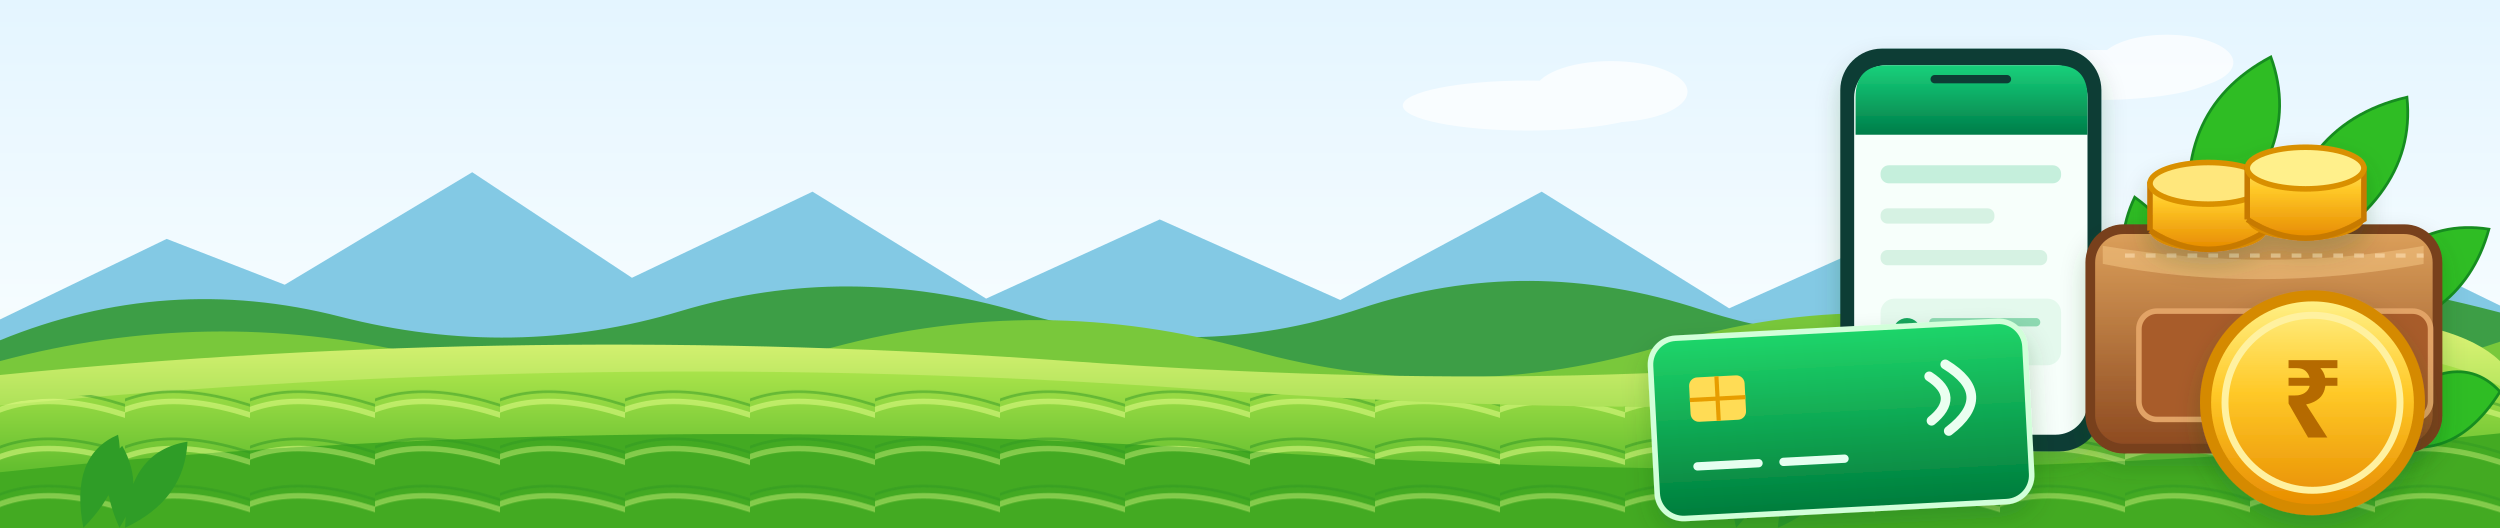
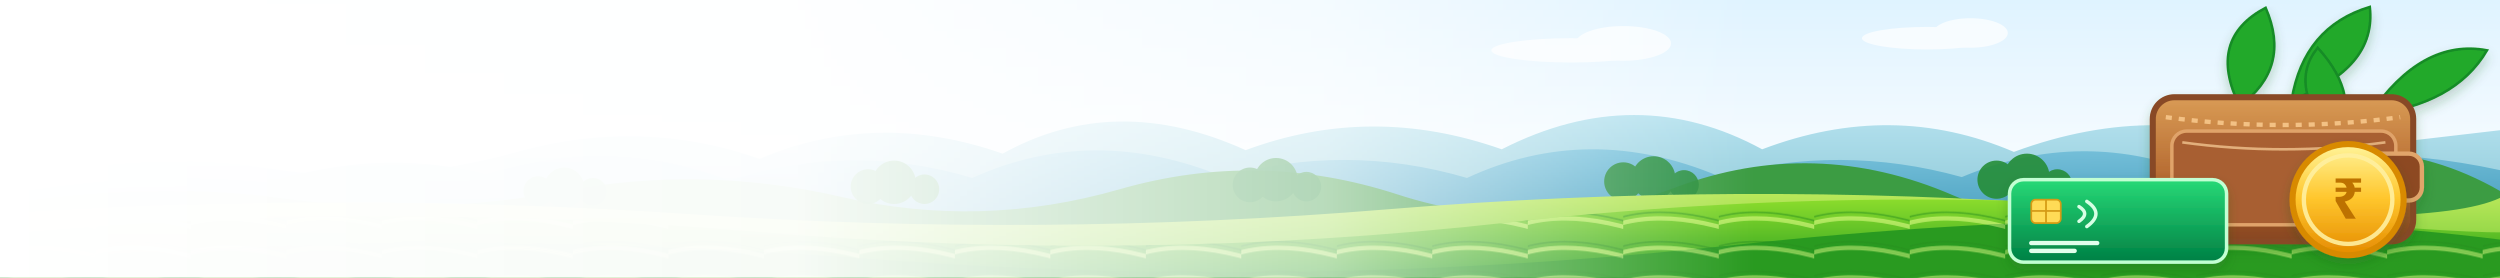
- <svg xmlns="http://www.w3.org/2000/svg" width="1800" height="380" viewBox="0 0 1800 380">
+ <svg xmlns="http://www.w3.org/2000/svg" width="2880" height="320" viewBox="0 0 2880 320">
  <defs>
-     <linearGradient id="sky" x2="0" y2="1">
-       <stop stop-color="#e4f5ff" />
-       <stop offset=".58" stop-color="#f5fcff" />
-       <stop offset="1" stop-color="#d7f2b2" />
+     <linearGradient id="sky" x1="0" y1="0" x2="0" y2="1">
+       <stop stop-color="#dff3ff" />
+       <stop offset=".55" stop-color="#f5fbff" />
+       <stop offset="1" stop-color="#e8f7dc" />
    </linearGradient>
-     <linearGradient id="field" x2="0" y2="1">
-       <stop stop-color="#b8eb50" />
-       <stop offset="1" stop-color="#3aa91f" />
+     <linearGradient id="mountain" x1="0" y1="0" x2=".4" y2="1">
+       <stop stop-color="#8ed1e8" />
+       <stop offset=".55" stop-color="#5daecb" />
+       <stop offset="1" stop-color="#3e91b2" />
    </linearGradient>
-     <linearGradient id="field2" x2="0" y2="1">
-       <stop stop-color="#e4f77a" />
-       <stop offset="1" stop-color="#65c52d" />
+     <linearGradient id="mountain2" x1="0" y1="0" x2="0" y2="1">
+       <stop stop-color="#b4e1ee" />
+       <stop offset="1" stop-color="#75b9c9" />
    </linearGradient>
-     <linearGradient id="card" x2="0" y2="1">
-       <stop stop-color="#20d66a" />
-       <stop offset="1" stop-color="#007c3c" />
+     <linearGradient id="fieldBack" x1="0" y1="0" x2="0" y2="1">
+       <stop stop-color="#b9e85a" />
+       <stop offset="1" stop-color="#70c735" />
    </linearGradient>
-     <linearGradient id="leather" x2="0" y2="1">
-       <stop stop-color="#dca05b" />
-       <stop offset="1" stop-color="#8d4a20" />
+     <linearGradient id="fieldFront" x1="0" y1="0" x2="0" y2="1">
+       <stop stop-color="#8bdc2c" />
+       <stop offset="1" stop-color="#259b20" />
    </linearGradient>
-     <linearGradient id="gold" x2="0" y2="1">
-       <stop stop-color="#fff28a" />
-       <stop offset=".45" stop-color="#ffc928" />
-       <stop offset="1" stop-color="#e78b00" />
+     <linearGradient id="wallet" x1="0" y1="0" x2="0" y2="1">
+       <stop stop-color="#d99b55" />
+       <stop offset=".55" stop-color="#b66b32" />
+       <stop offset="1" stop-color="#87451f" />
    </linearGradient>
-     <linearGradient id="phone" x2="0" y2="1">
-       <stop stop-color="#18d17b" />
-       <stop offset="1" stop-color="#007d49" />
+     <linearGradient id="gold" x1="0" y1="0" x2="0" y2="1">
+       <stop stop-color="#fff49a" />
+       <stop offset=".48" stop-color="#ffc72e" />
+       <stop offset="1" stop-color="#e58b00" />
    </linearGradient>
-     <filter id="shadow" x="-30%" y="-30%" width="160%" height="170%">
-       <feDropShadow dx="0" dy="9" stdDeviation="9" flood-color="#174d2c" flood-opacity=".22" />
+     <linearGradient id="greenCard" x1="0" y1="0" x2="0" y2="1">
+       <stop stop-color="#27d977" />
+       <stop offset="1" stop-color="#008044" />
+     </linearGradient>
+     <linearGradient id="fade" x1="0" y1="0" x2="1" y2="0">
+       <stop stop-color="#fff" stop-opacity="1" />
+       <stop offset=".32" stop-color="#fff" stop-opacity=".96" />
+       <stop offset=".53" stop-color="#fff" stop-opacity=".64" />
+       <stop offset=".7" stop-color="#fff" stop-opacity="0" />
+     </linearGradient>
+     <filter id="shadow" x="-25%" y="-30%" width="160%" height="180%">
+       <feDropShadow dx="0" dy="7" stdDeviation="7" flood-color="#24552c" flood-opacity=".24" />
    </filter>
-     <pattern id="rows" width="90" height="34" patternUnits="userSpaceOnUse">
-       <path d="M-20 34 Q25 0 110 34" fill="none" stroke="#e7ff8a" stroke-width="4" opacity=".65" />
-       <path d="M-20 27 Q25 -7 110 27" fill="none" stroke="#278f23" stroke-width="2" opacity=".55" />
+     <pattern id="cropRows" width="110" height="34" patternUnits="userSpaceOnUse">
+       <path d="M-40 36 Q30 -9 150 36" fill="none" stroke="#e6ff8b" stroke-width="5" opacity=".65" />
+       <path d="M-40 29 Q30 -16 150 29" fill="none" stroke="#278c1e" stroke-width="2" opacity=".55" />
    </pattern>
  </defs>
-   <rect width="1800" height="380" fill="url(#sky)" />
-   <g fill="#fff" opacity=".72">
-     <ellipse cx="1100" cy="76" rx="90" ry="18" />
-     <ellipse cx="1160" cy="66" rx="55" ry="22" />
-     <ellipse cx="1510" cy="54" rx="85" ry="18" />
-     <ellipse cx="1560" cy="45" rx="48" ry="20" />
+   <rect width="2880" height="320" fill="url(#sky)" />
+   <g fill="#fff" opacity=".7">
+     <ellipse cx="1810" cy="58" rx="92" ry="14" />
+     <ellipse cx="1870" cy="50" rx="55" ry="20" />
+     <ellipse cx="2220" cy="44" rx="75" ry="13" />
+     <ellipse cx="2270" cy="38" rx="43" ry="17" />
  </g>
-   <path d="M0 230 L120 172 205 205 340 124 455 200 585 138 710 215 835 158 965 216 1110 138 1245 222 1390 157 1510 220 1640 142 1800 220 V380 H0Z" fill="#83c9e4" />
-   <path d="M0 245 Q120 196 245 228 T490 224 T735 225 T980 222 T1225 223 T1470 217 T1800 225 V380 H0Z" fill="#3d9e46" />
-   <path d="M0 260 Q150 220 300 255 T600 250 T900 252 T1200 248 T1500 250 T1800 246 V380 H0Z" fill="#79c83b" />
-   <path d="M0 270 Q380 232 770 260 T1450 245 T1800 260 V380 H0Z" fill="url(#field2)" />
-   <path d="M0 292 Q430 250 860 280 T1500 270 T1800 278 V380 H0Z" fill="url(#field)" />
-   <path d="M0 290 Q430 250 860 280 T1500 270 T1800 278 V380 H0Z" fill="url(#rows)" opacity=".8" />
-   <path d="M0 340 Q430 294 900 325 T1800 312 V380 H0Z" fill="#43aa22" />
-   <path d="M0 340 Q430 294 900 325 T1800 312 V380 H0Z" fill="url(#rows)" opacity=".6" />
-   <g fill="#2f9d27">
-     <path d="M60 380q-10-52 25-67q7 35-25 67m30 0q2-55 45-62q-2 42-45 62m-4 0q-18-40 2-59q17 30-2 59" />
-     <path d="M1250 380q-12-50 22-68q9 35-22 68m30 0q5-55 47-60q-3 41-47 60" />
+   <path d="M0 210 Q170 172 310 194 T600 174 Q740 136 875 183 Q1010 126 1155 177 Q1285 105 1435 173 Q1580 119 1730 172 Q1885 93 2030 172 Q2180 115 2320 175 Q2490 112 2640 178 L2880 150 V320 H0Z" fill="url(#mountain2)" />
+   <path d="M0 225 Q160 195 310 210 Q440 170 560 201 Q700 155 840 208 Q980 163 1120 205 Q1260 142 1410 204 Q1550 164 1690 205 Q1830 140 1980 203 Q2120 165 2260 204 Q2400 145 2540 203 Q2700 157 2880 196 V320 H0Z" fill="url(#mountain)" />
+   <path d="M0 236 Q170 208 330 229 T650 220 T970 227 T1290 218 T1610 224 T1930 216 T2250 225 T2570 214 T2880 220 V320 H0Z" fill="#3c9c43" />
+   <g fill="#258d37" opacity=".9">
+     <circle cx="620" cy="220" r="17" />
+     <circle cx="650" cy="216" r="23" />
+     <circle cx="683" cy="221" r="16" />
+     <circle cx="1000" cy="215" r="20" />
+     <circle cx="1030" cy="210" r="25" />
+     <circle cx="1065" cy="218" r="17" />
+     <circle cx="1440" cy="213" r="20" />
+     <circle cx="1470" cy="207" r="25" />
+     <circle cx="1505" cy="215" r="17" />
+     <circle cx="1870" cy="209" r="22" />
+     <circle cx="1905" cy="205" r="25" />
+     <circle cx="1940" cy="213" r="17" />
+     <circle cx="2300" cy="207" r="22" />
+     <circle cx="2335" cy="203" r="26" />
+     <circle cx="2370" cy="212" r="17" />
+   </g>
+   <path d="M0 246 Q400 220 800 247 T1600 241 T2400 237 T2880 228 V320 H0Z" fill="url(#fieldBack)" />
+   <path d="M0 270 Q430 230 870 267 T1740 256 T2600 248 T2880 247 V320 H0Z" fill="url(#fieldFront)" />
+   <path d="M0 270 Q430 230 870 267 T1740 256 T2600 248 T2880 247 V320 H0Z" fill="url(#cropRows)" opacity=".85" />
+   <path d="M0 302 Q500 260 1000 298 T2000 282 T2880 276 V320 H0Z" fill="#299a20" />
+   <path d="M0 302 Q500 260 1000 298 T2000 282 T2880 276 V320 H0Z" fill="url(#cropRows)" opacity=".7" />
+   <g filter="url(#shadow)">
+     <g fill="#24a92b" stroke="#168c27" stroke-width="3">
+       <path d="M2580 122 Q2542 45 2610 9 Q2640 78 2580 122Z" />
+       <path d="M2640 115 Q2654 31 2730 8 Q2738 79 2640 115Z" />
+       <path d="M2730 132 Q2790 44 2865 58 Q2828 121 2730 132Z" />
+       <path d="M2690 164 Q2634 99 2670 55 Q2722 112 2690 164Z" />
+     </g>
+     <rect x="2480" y="112" width="300" height="166" rx="25" fill="url(#wallet)" stroke="#884a25" stroke-width="7" />
+     <path d="M2495 135 Q2630 153 2765 135" fill="none" stroke="#f3c184" stroke-width="5" stroke-dasharray="7 8" />
+     <rect x="2502" y="151" width="258" height="108" rx="17" fill="#a85f30" stroke="#e0a36a" stroke-width="4" />
+     <path d="M2514 164 Q2630 180 2748 164" fill="none" stroke="#f5c995" stroke-width="3" opacity=".75" />
+     <rect x="2705" y="177" width="85" height="54" rx="15" fill="#8d4a22" stroke="#e1a56b" stroke-width="5" />
+     <circle cx="2747" cy="204" r="8" fill="#f7cf82" />
  </g>
  <g filter="url(#shadow)">
-     <rect x="1325" y="35" width="188" height="290" rx="30" fill="#073d35" />
-     <rect x="1335" y="47" width="168" height="266" rx="23" fill="#f7fffb" />
-     <path d="M1336 70q0-23 23-23h122q22 0 22 23v27h-167z" fill="url(#phone)" />
-     <rect x="1390" y="54" width="58" height="6" rx="3" fill="#073d35" />
-     <rect x="1354" y="119" width="130" height="13" rx="6" fill="#c5efdc" />
-     <rect x="1354" y="150" width="82" height="11" rx="5" fill="#d6f2e3" />
-     <rect x="1354" y="180" width="120" height="11" rx="5" fill="#d6f2e3" />
-     <rect x="1354" y="215" width="130" height="48" rx="10" fill="#e4f9ed" />
-     <circle cx="1373" cy="239" r="10" fill="#12a65b" />
-     <path d="M1392 232h74m-74 14h55" stroke="#8dd9b1" stroke-width="6" stroke-linecap="round" />
-   </g>
-   <g fill="#2fbd24" stroke="#168d20" stroke-width="2">
-     <path d="M1580 176q-20-95 55-135q26 72-55 135Z" />
-     <path d="M1640 194q7-104 93-124q8 77-93 124Z" />
-     <path d="M1680 246q42-92 112-81q-20 73-112 81Z" />
-     <path d="M1575 274q-67-71-38-132q63 46 38 132Z" />
-     <path d="M1700 310q64-67 100-28q-39 62-100 28Z" />
+     <rect x="2315" y="207" width="250" height="95" rx="16" fill="url(#greenCard)" stroke="#c2ffd3" stroke-width="4" />
+     <rect x="2340" y="230" width="34" height="27" rx="5" fill="#ffdb57" stroke="#d69b12" stroke-width="2" />
+     <path d="M2340 243h34m-17-13v27" stroke="#d49a16" stroke-width="2" />
+     <path d="M2395 238q13 8 0 17m9-23q21 14 0 29" fill="none" stroke="#d7ffe5" stroke-width="4" stroke-linecap="round" />
+     <path d="M2340 280h76m-76 9h50" stroke="#e1ffec" stroke-width="5" stroke-linecap="round" />
  </g>
  <g filter="url(#shadow)">
-     <rect x="1505" y="165" width="250" height="158" rx="24" fill="url(#leather)" stroke="#78401f" stroke-width="7" />
-     <path d="M1514 190q110 22 231 0v-13q-110 20-231 0Z" fill="#f0bf7d" opacity=".6" />
-     <rect x="1540" y="224" width="210" height="78" rx="13" fill="#a85c2b" stroke="#e2a366" stroke-width="4" />
-     <path d="M1530 184h215" stroke="#f6d2a0" stroke-width="3" stroke-dasharray="7 8" opacity=".8" />
+     <circle cx="2705" cy="230" r="64" fill="url(#gold)" stroke="#d88a00" stroke-width="7" />
+     <circle cx="2705" cy="230" r="51" fill="none" stroke="#fff0a0" stroke-width="5" opacity=".9" />
+     <text x="2705" y="252" font-family="Arial,sans-serif" font-size="65" font-weight="700" text-anchor="middle" fill="#bd7200">₹</text>
  </g>
-   <g filter="url(#shadow)">
-     <ellipse cx="1590" cy="166" rx="42" ry="15" fill="#d98b00" />
-     <path d="M1548 166v-34q42-27 84 0v34q-42 27-84 0" fill="url(#gold)" stroke="#c77a00" stroke-width="4" />
-     <ellipse cx="1590" cy="132" rx="42" ry="15" fill="#ffe77b" stroke="#d99000" stroke-width="4" />
-     <ellipse cx="1660" cy="158" rx="42" ry="15" fill="#d98b00" />
-     <path d="M1618 158v-37q42-27 84 0v37q-42 27-84 0" fill="url(#gold)" stroke="#c77a00" stroke-width="4" />
-     <ellipse cx="1660" cy="121" rx="42" ry="15" fill="#fff08b" stroke="#d99000" stroke-width="4" />
-   </g>
-   <g filter="url(#shadow)" transform="rotate(-3 1370 290)">
-     <rect x="1190" y="235" width="270" height="130" rx="19" fill="url(#card)" stroke="#d1ffd9" stroke-width="4" />
-     <rect x="1217" y="264" width="40" height="32" rx="6" fill="#ffdc54" />
-     <path d="M1237 264v32m-20-16h40" stroke="#e79d00" stroke-width="3" />
-     <path d="M1220 328h44m18 0h44" stroke="#e5fff0" stroke-width="6" stroke-linecap="round" />
-     <path d="M1390 272q22 16 0 32m12-40q35 24 0 48" fill="none" stroke="#eafff0" stroke-width="7" stroke-linecap="round" />
-   </g>
-   <g filter="url(#shadow)">
-     <circle cx="1665" cy="290" r="77" fill="url(#gold)" stroke="#d58a00" stroke-width="8" />
-     <circle cx="1665" cy="290" r="63" fill="none" stroke="#fff1a0" stroke-width="5" />
-     <text x="1665" y="315" text-anchor="middle" font-family="Arial,sans-serif" font-size="78" font-weight="700" fill="#b56b00">₹</text>
-   </g>
+   <rect width="2880" height="320" fill="url(#fade)" />
</svg>
